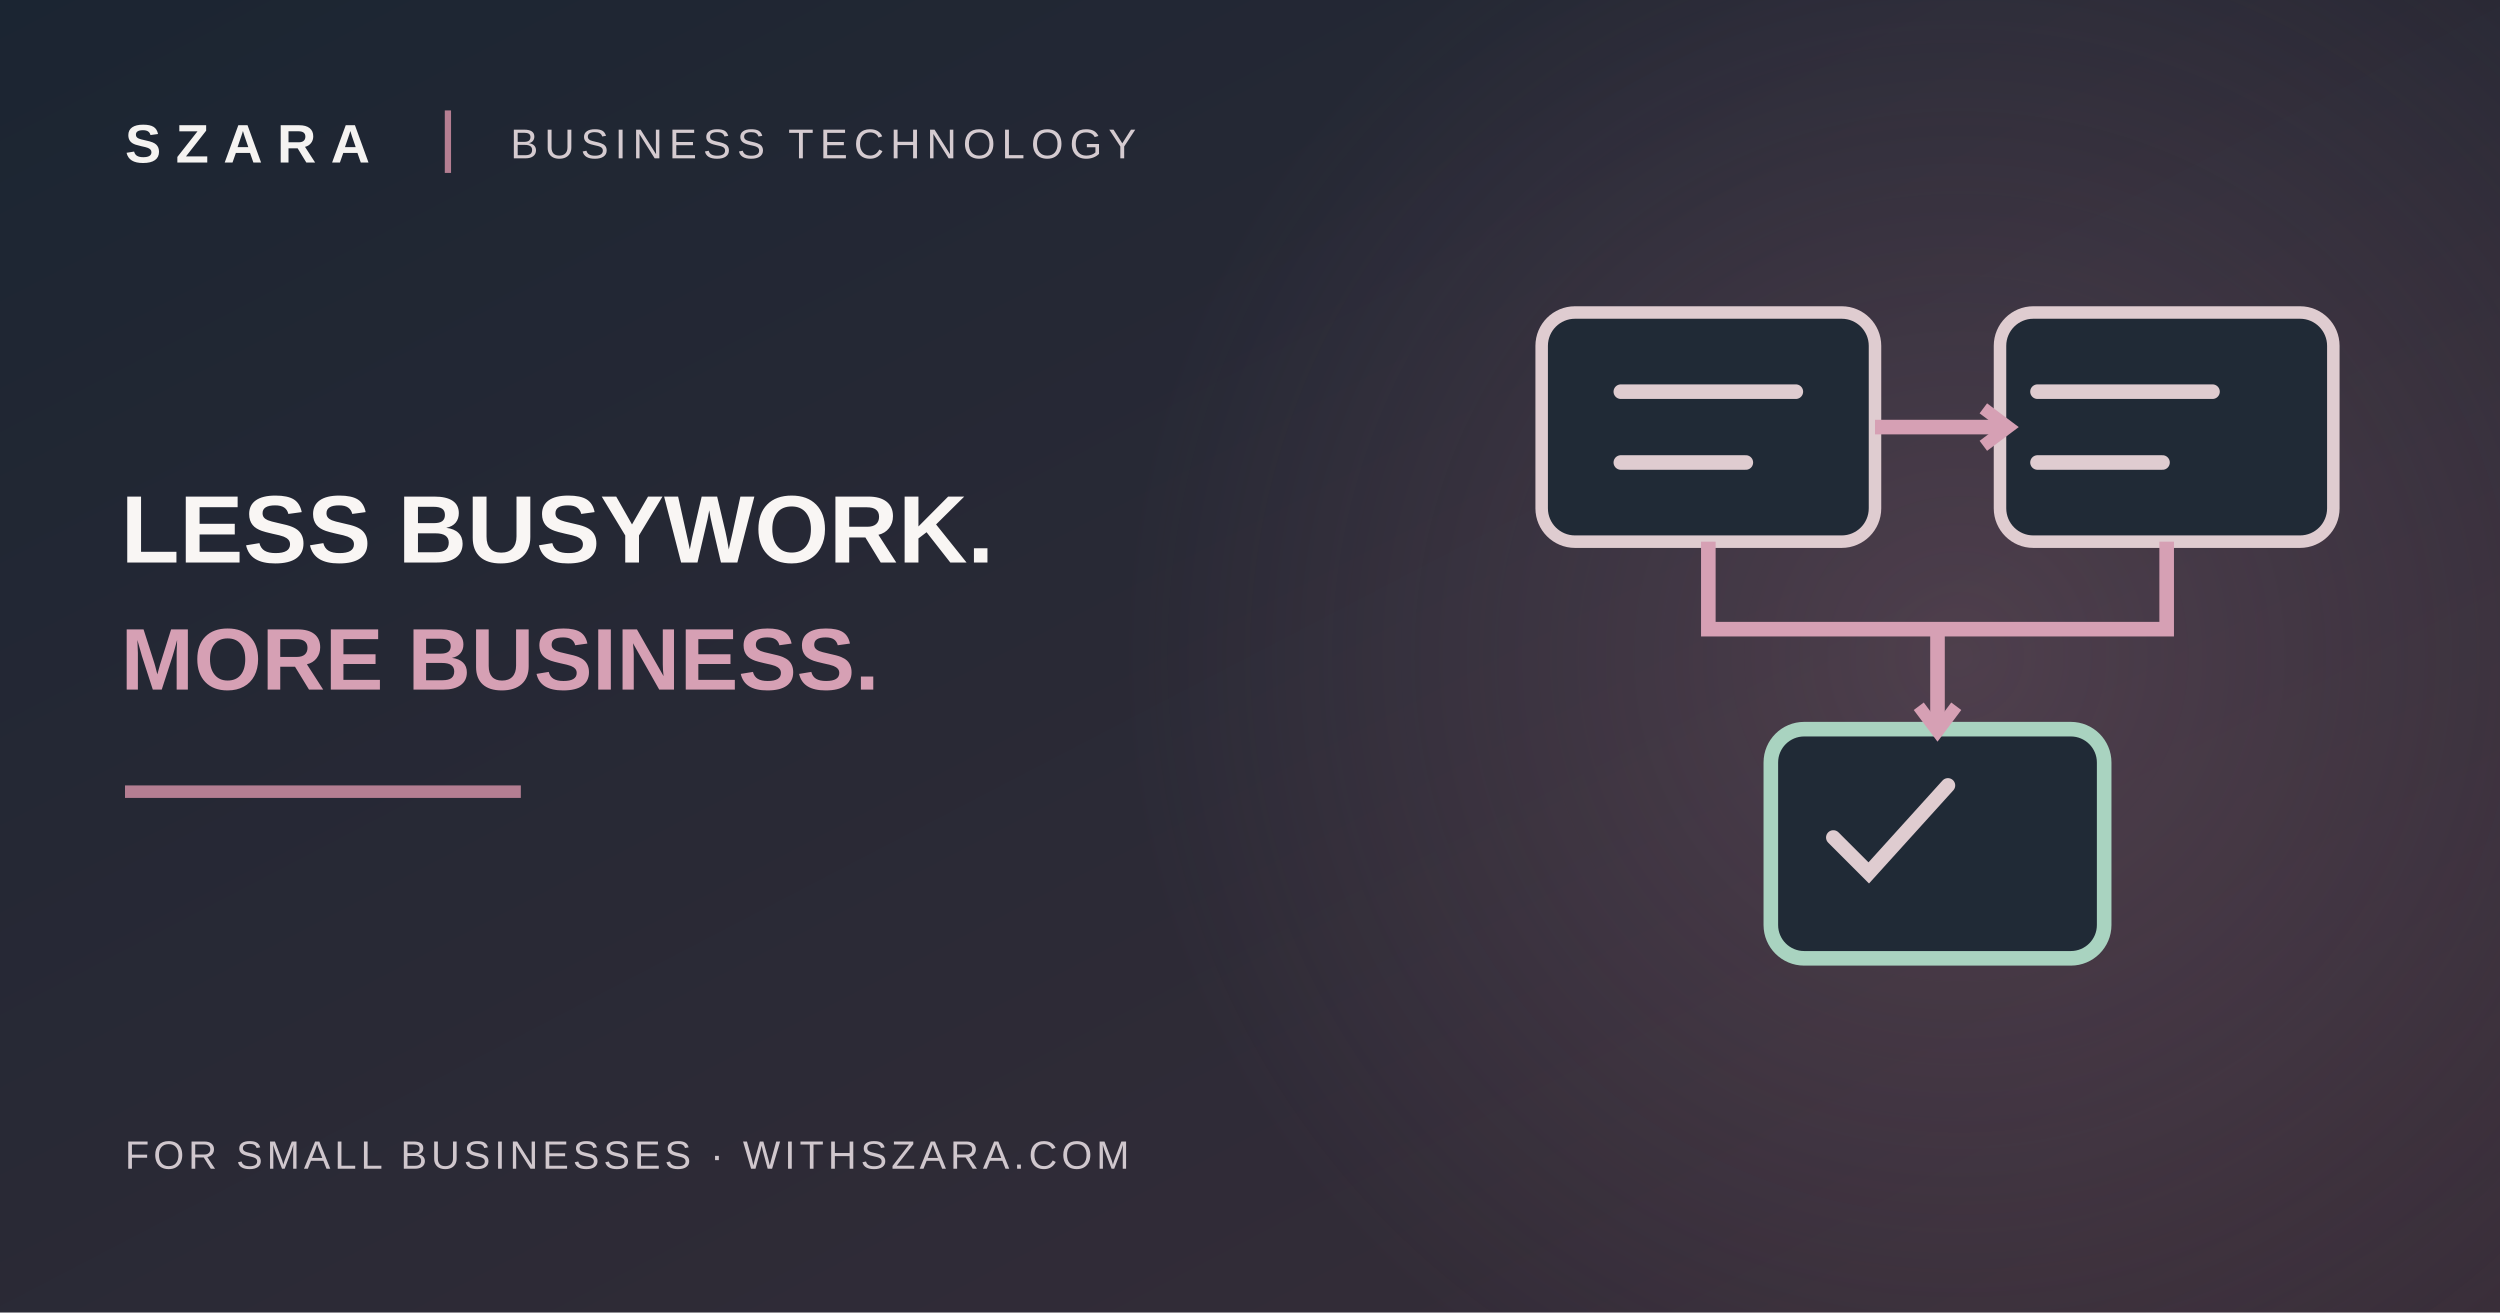
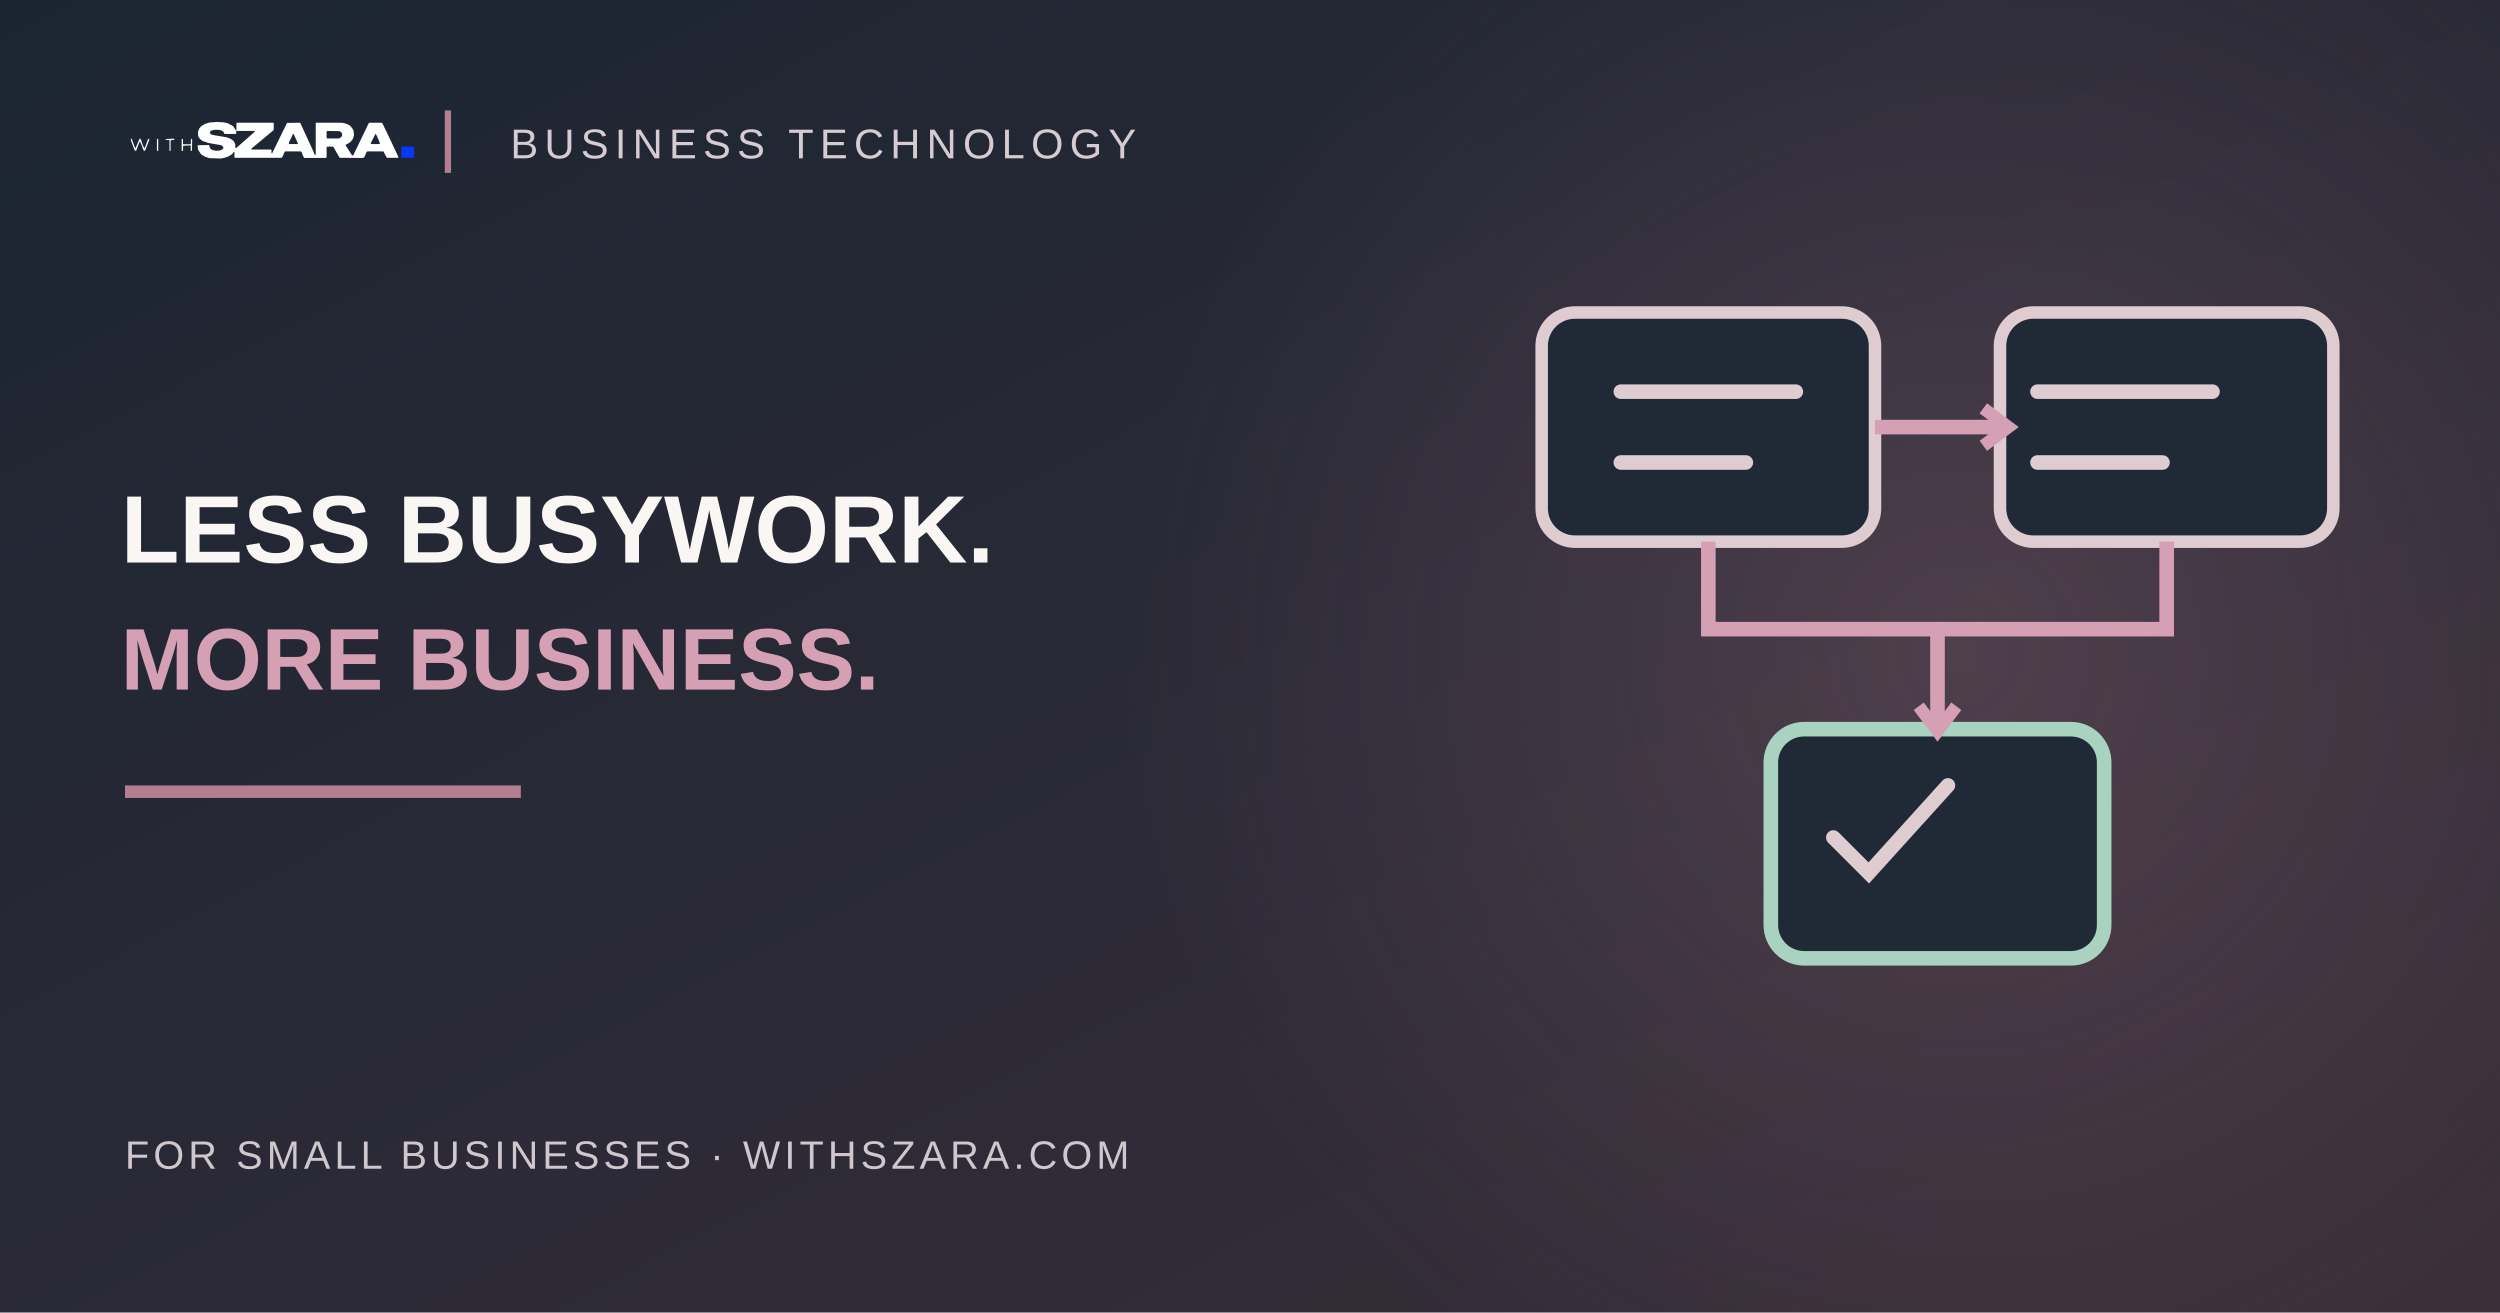
<svg xmlns="http://www.w3.org/2000/svg" width="1200" height="630" viewBox="0 0 1200 630">
  <defs>
    <linearGradient id="b" x2="1" y2="1">
      <stop stop-color="#1b2532" />
      <stop offset="1" stop-color="#392e39" />
    </linearGradient>
    <radialGradient id="s">
      <stop stop-color="#b47e92" stop-opacity=".24" />
      <stop offset="1" stop-color="#b47e92" stop-opacity="0" />
    </radialGradient>
  </defs>
  <rect width="1200" height="630" fill="url(#b)" />
  <circle cx="940" cy="315" r="400" fill="url(#s)" />
-   <text x="60" y="78" fill="#f5f3f1" font-family="Arial,sans-serif" font-size="26" font-weight="800" letter-spacing="7">SZARA</text>
+   <g transform="translate(62 58) scale(.36) translate(-4 -3)" aria-label="With SZARA">
+     <path fill="#FFFFFF" fill-rule="evenodd" d="M87.25,26.75L86.25,27.5L86.25,33.5L85.5,34.25L76.25,34.25L75.75,33.5L75.75,27.25L74,27.25L74,42.75L74.5,43.25L75.75,43L76,36.25L85.25,35.75L86,36.25L86,42L86.75,43.25L87.75,43L88,28.25ZM63.25,26.75L52.5,27.25L53,28.5L56.75,28.5L57.75,29.25L57.75,42.75L58.25,43.25L59.25,42.75L59.25,29.5L60.5,28.5L64,28.5L64.25,27.25ZM42,26.75L41,27.75L41,42.5L41.5,43.25L42.75,42.75L42.75,27.25ZM6,27L7,31L11.25,42.25L12,43L13.25,43L17.75,31.25L18.5,30.75L21.75,38L22,39.75L22.75,40.5L23,42.25L24.5,43.25L25.5,42L30.75,28.5L30.75,27L30.25,26.75L29,27.75L25,38.75L24.25,39.5L22,35L19.5,27.5L18.5,26.75L17.75,27L12.5,39.5L11.5,38.25L7.5,27.25L7,26.75ZM95.75,18L96,23.5L98,26.75L101.5,29.75L109.5,32.5L126.75,35.5L129.5,37.75L129.5,39.75L126.75,42L123,42.75L118.5,42.75L114.75,41.75L112.75,40.5L111.75,39.25L110.5,35.25L95.5,35.5L95.25,37.75L96,41.75L100,47.75L105,50.75L110.75,52.75L126,53.25L130.25,52.5L135.75,50.75L141.25,47.5L143.5,44.5L144.5,45.25L144.25,51.25L145,52.25L207.25,52.25L208.5,50.75L211.25,44.5L212.25,43.75L232.75,43.75L233.75,44.5L236,50.25L237.5,52.5L266,52.5L267.25,51.5L267.25,38.25L268,37.5L275,37.25L276.5,38L284.25,51.75L285,52.25L315.75,52.5L317.5,51.5L320.5,44.75L321.5,43.75L343,43.75L347.5,52.25L362.75,52.25L362.75,50.75L349.5,22.5L341.75,6.5L340.5,5.5L324.25,5.5L323.25,6.5L302.5,49.5L301,48.75L292.75,36L292.75,35L298.75,31.5L302.25,27.25L303.75,22.25L303.25,16.5L302.5,14.5L299.5,10.5L296.25,8L290.75,6L286.75,5.5L253.25,5.5L252.75,6L252.75,48.25L252.25,48.75L250.75,47.25L249.5,43.5L232,5.5L214.5,5.75L194.5,46.5L193.75,46L193.75,42L193,41.25L167.25,41.25L166.75,40.25L196.75,15.25L196.75,6L196.25,5.5L147.5,5.5L147,6.25L147,15.5L146.5,16L142.75,10.25L135,6L129.5,5L121,4.5L111.25,5.25L104.75,7.25L100,10.25L97.25,13.5ZM332.5,20.25L334,22.5L338.5,33.25L337.5,34L327,34L326.25,33.5L326.25,32.5ZM223.25,20.25L229,33.25L228.25,34L217.5,34L216.75,32.5L222.25,21ZM267.25,17.25L268,16.5L284.5,16.75L287,18.5L288,20.75L287.75,23.25L286.25,25.25L283.5,26.5L268.25,26.5L267.25,25.5ZM111.5,18.75L111.75,17.75L113.5,16L118,15L123.25,15L126.75,15.75L129,17L130.25,18.5L130.5,19.75L131.5,20.5L146.25,20.5L147,19.5L146.5,17.5L147,16.5L170.75,16.5L171.75,17.25L146.75,39.25L145.5,38.75L145.5,34.75L144.75,32.25L142.75,29.5L139.25,27L134.25,25L115,21.75L112.75,20.75Z" />
+     <path fill="#0838F1" d="M367,37.75L366.75,51.25L367.5,52.25L382.25,52.25L383.75,51.5L384,40.5L383.75,38.25L383,37.25L367.5,37.25Z" />
+   </g>
  <path d="M215 53v30" stroke="#b47e92" stroke-width="3" />
  <text x="245" y="76" fill="#d5cbd0" font-family="Arial,sans-serif" font-size="20" letter-spacing="3">BUSINESS TECHNOLOGY</text>
  <text x="58" y="270" fill="#f9f6f4" font-family="Arial,sans-serif" font-size="46" font-weight="800">LESS BUSYWORK.</text>
  <text x="58" y="331" fill="#d6a0b4" font-family="Arial,sans-serif" font-size="42" font-weight="800">MORE BUSINESS.</text>
  <path d="M60 380H250" stroke="#b47e92" stroke-width="6" />
  <text x="60" y="561" fill="#d0c7cd" font-family="Arial,sans-serif" font-size="19" letter-spacing="2">FOR SMALL BUSINESSES · WITHSZARA.COM</text>
  <rect x="740" y="150" width="160" height="110" rx="16" fill="#202a36" stroke="#dfccd0" stroke-width="6" />
  <rect x="960" y="150" width="160" height="110" rx="16" fill="#202a36" stroke="#dfccd0" stroke-width="6" />
  <rect x="850" y="350" width="160" height="110" rx="16" fill="#202a36" stroke="#a9d3c0" stroke-width="7" />
  <path d="M900 205h60m-140 55v42h110v48m110-90v42H930" fill="none" stroke="#d6a0b4" stroke-width="7" />
  <path d="m952 196 12 9-12 9m-31 125 9 12 9-12" fill="none" stroke="#d6a0b4" stroke-width="6" />
  <path d="M778 188h84m-84 34h60m140-34h84m-84 34h60m-158 180 17 17 38-42" stroke="#dfccd0" stroke-width="7" fill="none" stroke-linecap="round" />
</svg>
